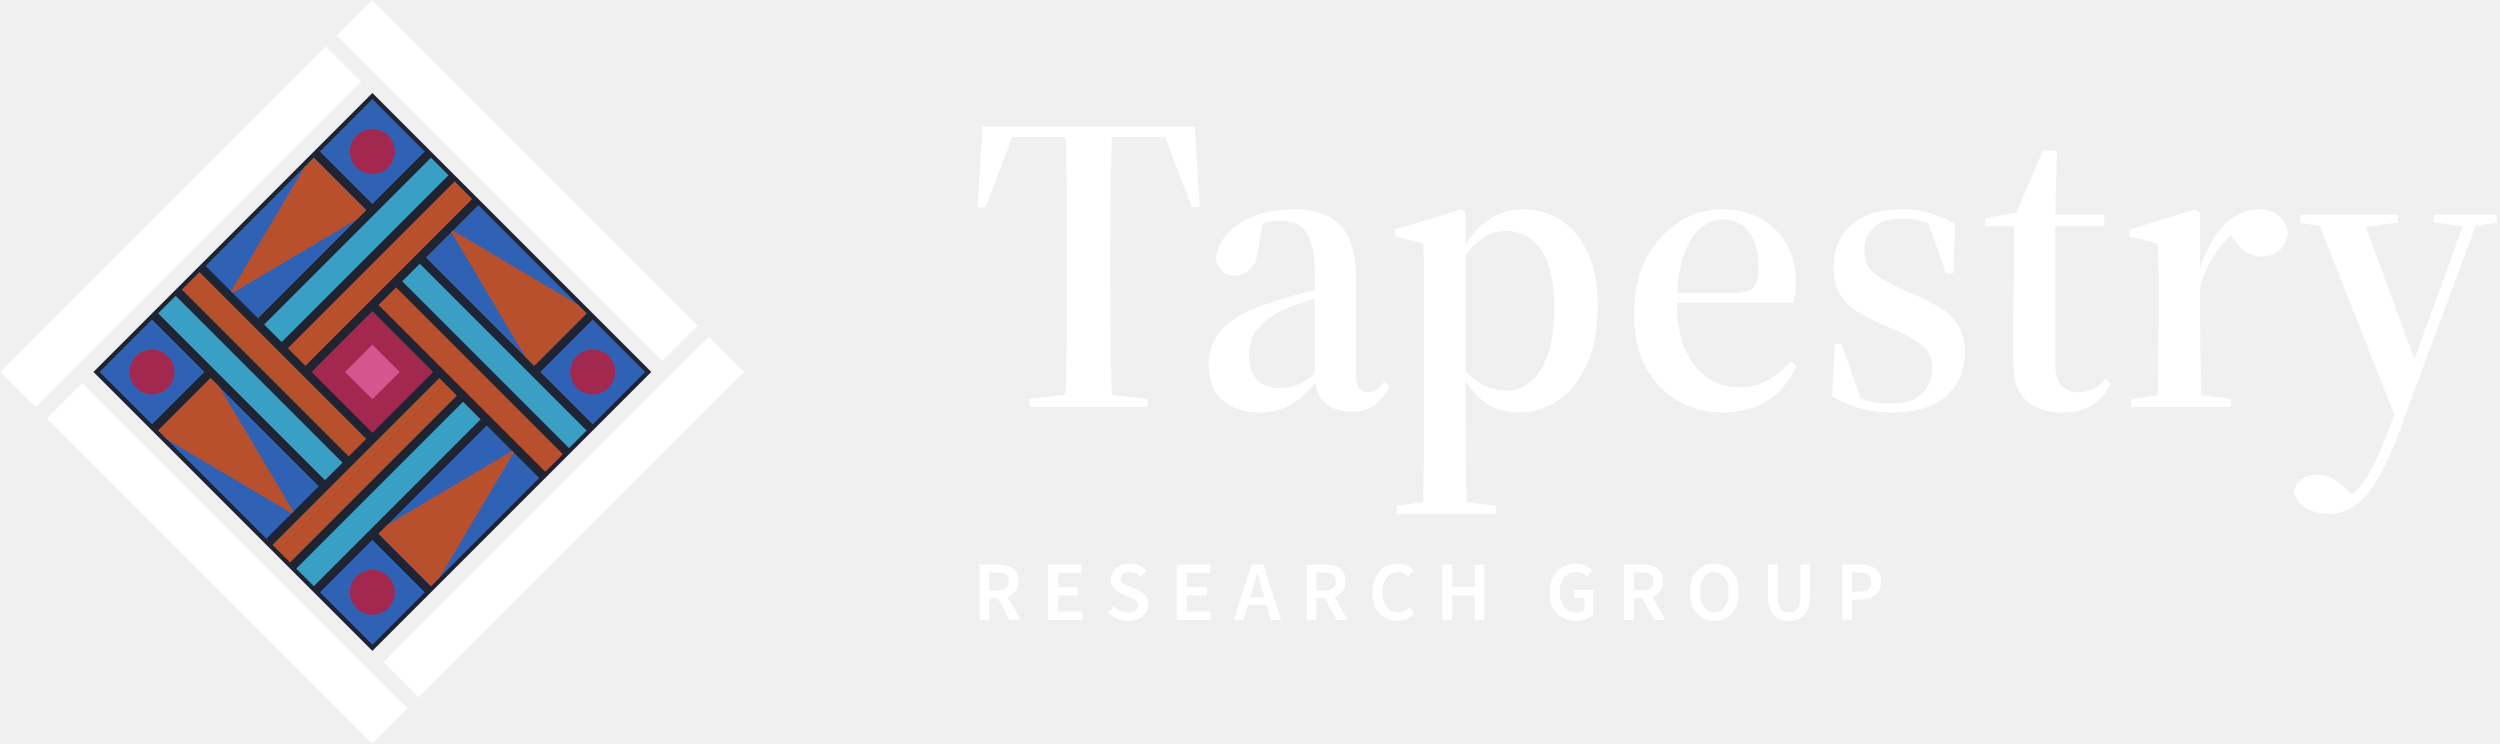
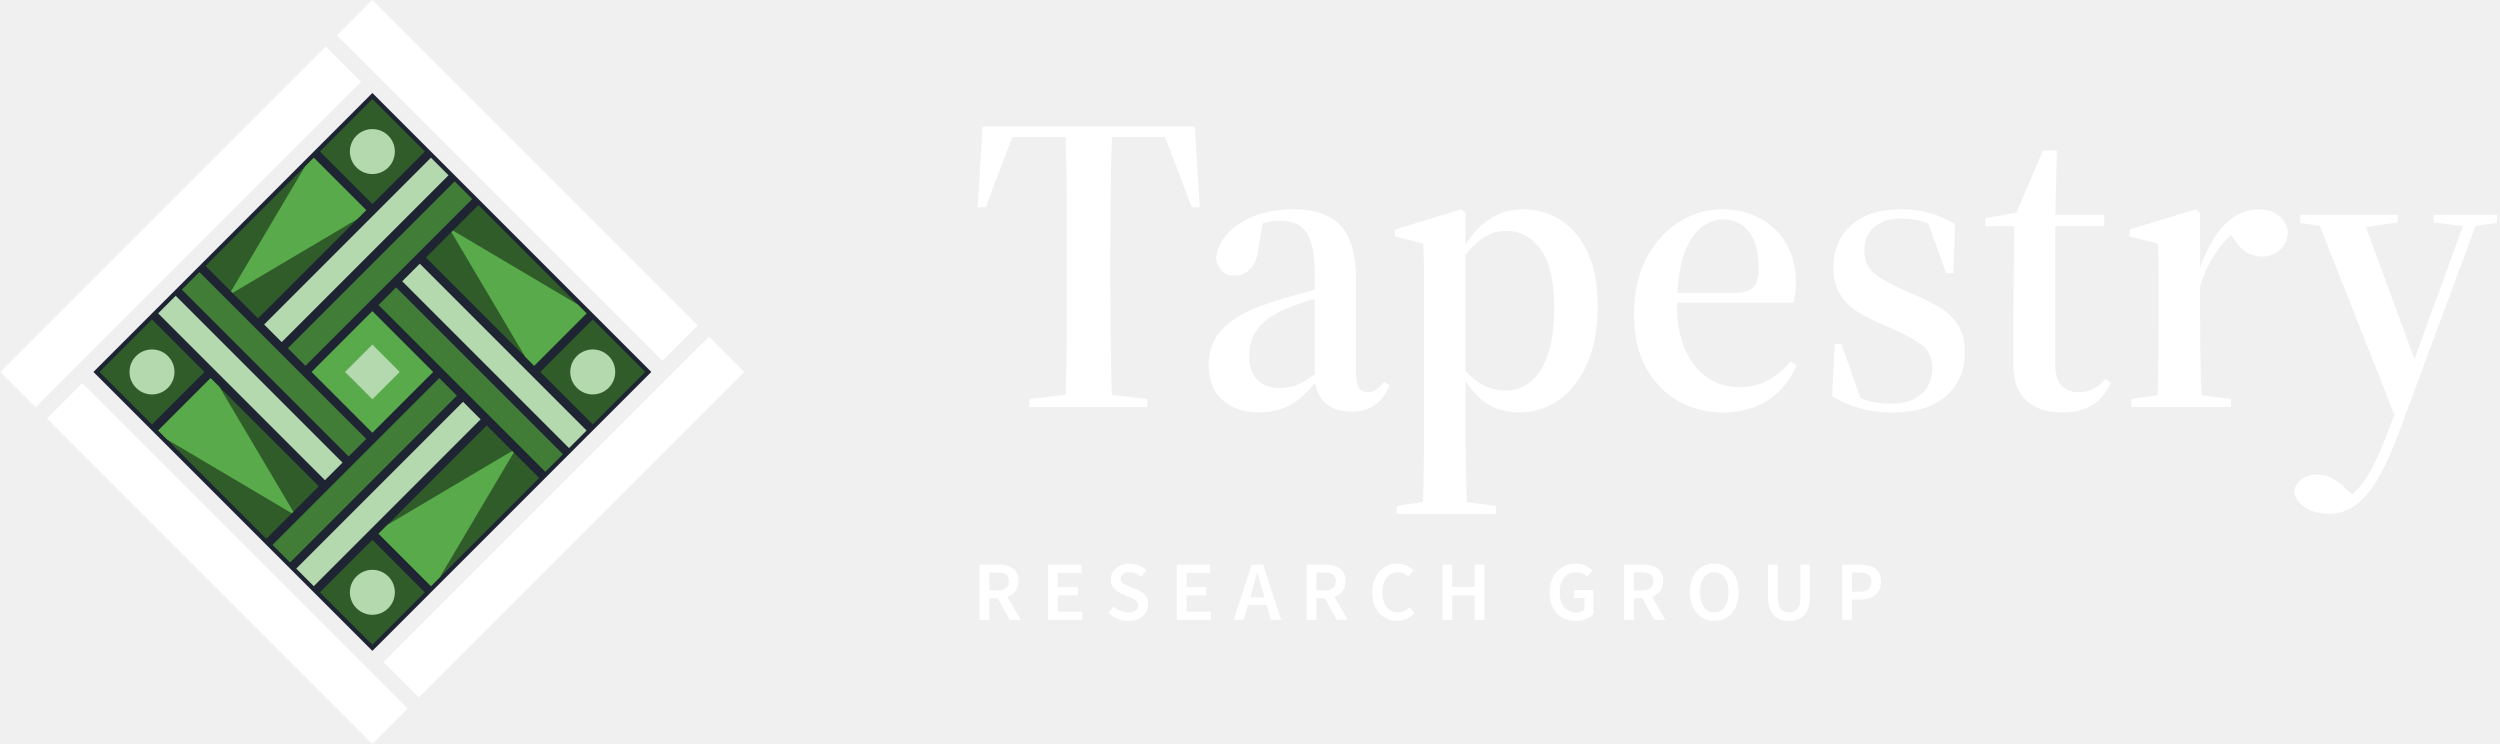
<svg xmlns="http://www.w3.org/2000/svg" viewBox="0.00 -192.70 1183.26 352.20" width="1183" height="352">
  <g transform="rotate(45 176.100 -16.600)">
    <rect x="51.578" y="-141.122" width="217.913" height="23.659" fill="#ffffff" />
    <rect x="276.962" y="-141.122" width="23.659" height="217.913" fill="#ffffff" />
    <rect x="82.709" y="84.262" width="217.913" height="23.659" fill="#ffffff" />
    <rect x="51.578" y="-109.991" width="23.659" height="217.913" fill="#ffffff" />
    <g transform="translate(82.709 -109.991) scale(186.7823)">
      <defs>
-         <clipPath id="Rwt">
+         <clipPath id="Gwt">
          <rect x="0.221" y="0.801" width="0.388" height="0.188" />
        </clipPath>
      </defs>
      <rect width="1" height="1" fill="#1f2433" />
      <g transform="rotate(0 0.5 0.5)">
-         <rect x="0.011" y="0.631" width="0.598" height="0.063" rx="0" fill="#b8502e" />
-         <rect x="0.011" y="0.716" width="0.598" height="0.063" rx="0" fill="#3a9fc4" />
-         <rect x="0.011" y="0.801" width="0.188" height="0.188" rx="0" fill="#2f62b5" />
-         <circle cx="0.105" cy="0.895" r="0.057" fill="#a3284f" />
-         <g clip-path="url(#Rwt)">
-           <rect x="0.21" y="0.79" width="0.41" height="0.21" fill="#2f62b5" />
-           <path d="M0.21,0.79 L0.62,0.895 L0.21,1 Z" fill="#b8502e" />
+         <rect x="0.011" y="0.631" width="0.598" height="0.063" rx="0" fill="#417d37" />
+         <rect x="0.011" y="0.716" width="0.598" height="0.063" rx="0" fill="#b4d9ae" />
+         <rect x="0.011" y="0.801" width="0.188" height="0.188" rx="0" fill="#2f5c28" />
+         <circle cx="0.105" cy="0.895" r="0.057" fill="#b4d9ae" />
+         <g clip-path="url(#Gwt)">
+           <rect x="0.21" y="0.79" width="0.41" height="0.21" fill="#2f5c28" />
+           <path d="M0.21,0.79 L0.62,0.895 L0.21,1 Z" fill="#58aa4b" />
        </g>
      </g>
      <g transform="rotate(90 0.5 0.5)">
-         <rect x="0.011" y="0.631" width="0.598" height="0.063" rx="0" fill="#b8502e" />
-         <rect x="0.011" y="0.716" width="0.598" height="0.063" rx="0" fill="#3a9fc4" />
-         <rect x="0.011" y="0.801" width="0.188" height="0.188" rx="0" fill="#2f62b5" />
-         <circle cx="0.105" cy="0.895" r="0.057" fill="#a3284f" />
-         <g clip-path="url(#Rwt)">
-           <rect x="0.21" y="0.79" width="0.41" height="0.21" fill="#2f62b5" />
-           <path d="M0.21,0.79 L0.62,0.895 L0.21,1 Z" fill="#b8502e" />
+         <rect x="0.011" y="0.631" width="0.598" height="0.063" rx="0" fill="#417d37" />
+         <rect x="0.011" y="0.716" width="0.598" height="0.063" rx="0" fill="#b4d9ae" />
+         <rect x="0.011" y="0.801" width="0.188" height="0.188" rx="0" fill="#2f5c28" />
+         <circle cx="0.105" cy="0.895" r="0.057" fill="#b4d9ae" />
+         <g clip-path="url(#Gwt)">
+           <rect x="0.21" y="0.79" width="0.41" height="0.21" fill="#2f5c28" />
+           <path d="M0.21,0.79 L0.62,0.895 L0.21,1 Z" fill="#58aa4b" />
        </g>
      </g>
      <g transform="rotate(180 0.5 0.5)">
-         <rect x="0.011" y="0.631" width="0.598" height="0.063" rx="0" fill="#b8502e" />
-         <rect x="0.011" y="0.716" width="0.598" height="0.063" rx="0" fill="#3a9fc4" />
-         <rect x="0.011" y="0.801" width="0.188" height="0.188" rx="0" fill="#2f62b5" />
-         <circle cx="0.105" cy="0.895" r="0.057" fill="#a3284f" />
-         <g clip-path="url(#Rwt)">
-           <rect x="0.21" y="0.79" width="0.41" height="0.21" fill="#2f62b5" />
-           <path d="M0.21,0.79 L0.62,0.895 L0.21,1 Z" fill="#b8502e" />
+         <rect x="0.011" y="0.631" width="0.598" height="0.063" rx="0" fill="#417d37" />
+         <rect x="0.011" y="0.716" width="0.598" height="0.063" rx="0" fill="#b4d9ae" />
+         <rect x="0.011" y="0.801" width="0.188" height="0.188" rx="0" fill="#2f5c28" />
+         <circle cx="0.105" cy="0.895" r="0.057" fill="#b4d9ae" />
+         <g clip-path="url(#Gwt)">
+           <rect x="0.21" y="0.79" width="0.41" height="0.21" fill="#2f5c28" />
+           <path d="M0.21,0.79 L0.62,0.895 L0.21,1 Z" fill="#58aa4b" />
        </g>
      </g>
      <g transform="rotate(270 0.5 0.5)">
-         <rect x="0.011" y="0.631" width="0.598" height="0.063" rx="0" fill="#b8502e" />
-         <rect x="0.011" y="0.716" width="0.598" height="0.063" rx="0" fill="#3a9fc4" />
-         <rect x="0.011" y="0.801" width="0.188" height="0.188" rx="0" fill="#2f62b5" />
-         <circle cx="0.105" cy="0.895" r="0.057" fill="#a3284f" />
-         <g clip-path="url(#Rwt)">
-           <rect x="0.21" y="0.79" width="0.41" height="0.21" fill="#2f62b5" />
-           <path d="M0.21,0.79 L0.62,0.895 L0.21,1 Z" fill="#b8502e" />
+         <rect x="0.011" y="0.631" width="0.598" height="0.063" rx="0" fill="#417d37" />
+         <rect x="0.011" y="0.716" width="0.598" height="0.063" rx="0" fill="#b4d9ae" />
+         <rect x="0.011" y="0.801" width="0.188" height="0.188" rx="0" fill="#2f5c28" />
+         <circle cx="0.105" cy="0.895" r="0.057" fill="#b4d9ae" />
+         <g clip-path="url(#Gwt)">
+           <rect x="0.21" y="0.79" width="0.41" height="0.21" fill="#2f5c28" />
+           <path d="M0.21,0.79 L0.62,0.895 L0.21,1 Z" fill="#58aa4b" />
        </g>
      </g>
-       <rect x="0.391" y="0.391" width="0.218" height="0.218" rx="0" fill="#a3284f" />
-       <rect x="0.451" y="0.451" width="0.098" height="0.098" rx="0" fill="#d4568f" />
+       <rect x="0.391" y="0.391" width="0.218" height="0.218" rx="0" fill="#58aa4b" />
+       <rect x="0.451" y="0.451" width="0.098" height="0.098" rx="0" fill="#b4d9ae" />
    </g>
  </g>
  <path d="M487.26 0.0V-3.8L510.06 -6.4H520.46L543.06 -3.8V0.0ZM504.06 0.0Q504.46 -8.0 504.66 -18.6Q504.86 -29.2 504.86 -40.7Q504.86 -52.2 504.86 -62.6V-71.4Q504.86 -81.8 504.86 -93.0Q504.86 -104.2 504.66 -114.5Q504.46 -124.8 504.06 -132.8H526.46Q526.06 -124.8 525.86 -114.4Q525.66 -104.0 525.56 -92.9Q525.46 -81.8 525.46 -71.4V-62.6Q525.46 -52.2 525.56 -40.7Q525.66 -29.2 525.86 -18.6Q526.06 -8.0 526.46 0.0ZM462.66 -94.6 465.06 -132.8H565.46L567.86 -94.6H564.06L550.46 -130.4L557.86 -127.8H472.66L480.06 -130.4L466.46 -94.6ZM595.66 2.6Q585.46 2.6 578.76 -3.2Q572.06 -9.0 572.06 -20.0Q572.06 -26.2 574.76 -31.6Q577.46 -37.0 584.36 -41.7Q591.26 -46.4 603.86 -50.2Q607.26 -51.4 611.66 -52.6Q616.06 -53.8 621.56 -55.3Q627.06 -56.8 633.06 -58.2V-54.6Q624.06 -51.8 617.96 -49.9Q611.86 -48.0 608.86 -46.6Q602.06 -43.6 598.26 -40.2Q594.46 -36.8 592.86 -33.0Q591.26 -29.2 591.26 -24.6Q591.26 -16.4 595.26 -12.7Q599.26 -9.0 605.26 -9.0Q609.06 -9.0 612.26 -9.9Q615.46 -10.8 619.26 -13.3Q623.06 -15.8 628.06 -20.8L629.66 -13.0H623.66Q619.46 -7.4 615.06 -3.9Q610.66 -0.4 605.86 1.1Q601.06 2.6 595.66 2.6ZM640.06 2.2Q631.46 2.2 627.06 -2.1Q622.66 -6.4 622.26 -14.0V-14.6V-62.4Q622.26 -72.2 620.56 -77.8Q618.86 -83.4 615.26 -85.8Q611.66 -88.2 605.46 -88.2Q602.06 -88.2 598.86 -87.3Q595.66 -86.4 592.26 -85.2L598.06 -89.6L595.46 -74.4Q594.66 -68.0 591.56 -65.1Q588.46 -62.2 584.46 -62.2Q580.46 -62.2 578.36 -64.4Q576.26 -66.6 575.46 -70.6Q577.06 -80.8 587.16 -87.2Q597.26 -93.6 612.26 -93.6Q622.46 -93.6 629.06 -90.1Q635.66 -86.6 638.76 -79.2Q641.86 -71.8 641.86 -60.2V-15.6Q641.86 -10.8 643.36 -8.9Q644.86 -7.0 647.26 -7.0Q649.46 -7.0 651.16 -8.1Q652.86 -9.2 655.26 -12.0L657.66 -10.0Q655.46 -4.6 651.06 -1.2Q646.66 2.2 640.06 2.2ZM661.06 50.6V46.8L679.26 44.2H687.86L708.06 46.8V50.6ZM673.26 50.6Q673.66 45.6 673.76 38.3Q673.86 31.0 673.96 23.0Q674.06 15.0 674.06 8.4V-49.8Q674.06 -55.8 674.06 -60.4Q674.06 -65.0 673.96 -69.1Q673.86 -73.2 673.66 -77.4L660.26 -80.8V-84.0L691.66 -93.6L693.66 -91.8V-75.2V-74.4V-15.8V-15.0V8.4Q693.66 15.0 693.76 23.0Q693.86 31.0 694.06 38.3Q694.26 45.6 694.46 50.6ZM718.86 2.6Q713.46 2.6 708.36 0.7Q703.26 -1.2 698.96 -5.6Q694.66 -10.0 691.06 -17.0H688.46L689.86 -21.2Q696.06 -13.8 701.16 -10.8Q706.26 -7.8 713.06 -7.8Q719.46 -7.8 724.56 -12.0Q729.66 -16.2 732.66 -24.8Q735.66 -33.4 735.66 -46.6Q735.66 -66.2 729.16 -74.8Q722.66 -83.4 712.66 -83.4Q708.26 -83.4 704.36 -81.4Q700.46 -79.4 697.06 -75.9Q693.66 -72.4 690.46 -67.8L689.26 -72.8H691.46Q694.46 -79.0 698.76 -83.6Q703.06 -88.2 708.56 -90.9Q714.06 -93.6 720.86 -93.6Q730.86 -93.6 738.86 -88.4Q746.86 -83.2 751.56 -73.1Q756.26 -63.0 756.26 -47.8Q756.26 -32.0 751.36 -20.7Q746.46 -9.4 737.96 -3.4Q729.46 2.6 718.86 2.6ZM815.66 2.6Q803.86 2.6 794.26 -2.9Q784.66 -8.4 779.06 -18.7Q773.46 -29.0 773.46 -43.8Q773.46 -59.4 779.36 -70.5Q785.26 -81.6 794.76 -87.6Q804.26 -93.6 815.26 -93.6Q825.46 -93.6 833.36 -89.2Q841.26 -84.8 845.66 -77.1Q850.06 -69.4 850.06 -59.0Q850.06 -55.8 849.76 -53.6Q849.46 -51.4 848.86 -49.4H781.26V-54.0H820.26Q827.26 -54.0 829.86 -56.6Q832.46 -59.2 832.46 -65.8Q832.46 -73.4 830.36 -78.5Q828.26 -83.6 824.46 -86.2Q820.66 -88.8 815.46 -88.8Q810.06 -88.8 805.06 -84.8Q800.06 -80.8 796.96 -71.9Q793.86 -63.0 793.86 -47.8Q793.86 -35.8 797.66 -27.2Q801.46 -18.6 808.06 -14.0Q814.66 -9.4 823.06 -9.4Q831.26 -9.4 837.16 -12.8Q843.06 -16.2 847.66 -21.6L850.46 -19.6Q846.86 -11.8 841.56 -6.9Q836.26 -2.0 829.66 0.3Q823.06 2.6 815.66 2.6ZM895.66 2.6Q887.26 2.6 880.66 0.7Q874.06 -1.2 867.26 -5.0L868.46 -29.8H871.66L881.06 -3.2H874.26V-7.0Q879.26 -4.4 883.96 -3.0Q888.66 -1.6 895.66 -1.6Q901.86 -1.6 906.06 -3.8Q910.26 -6.0 912.46 -9.7Q914.66 -13.4 914.66 -18.2Q914.66 -26.0 909.16 -29.8Q903.66 -33.6 896.26 -36.8L890.66 -39.2Q885.06 -41.6 879.76 -44.8Q874.46 -48.0 871.16 -53.1Q867.86 -58.2 867.86 -66.0Q867.86 -74.0 871.46 -80.2Q875.06 -86.4 882.16 -90.0Q889.26 -93.6 900.06 -93.6Q907.66 -93.6 913.66 -91.8Q919.66 -90.0 925.46 -86.6L924.66 -63.4H921.26L912.26 -88.2H919.66V-82.6Q915.26 -86.2 910.66 -87.7Q906.06 -89.2 900.06 -89.2Q891.66 -89.2 887.06 -85.1Q882.46 -81.0 882.46 -74.2Q882.46 -66.6 887.86 -62.7Q893.26 -58.8 900.66 -55.6L906.26 -53.2Q912.06 -50.6 917.56 -47.5Q923.06 -44.4 926.56 -39.3Q930.06 -34.2 930.06 -26.0Q930.06 -17.4 926.06 -10.9Q922.06 -4.4 914.46 -0.9Q906.86 2.6 895.66 2.6ZM963.86 -85.6V-91.0H996.06V-85.6ZM976.26 2.6Q965.46 2.6 959.26 -3.0Q953.06 -8.6 953.06 -19.8Q953.06 -25.8 953.06 -30.6Q953.06 -35.4 953.06 -42.6L953.46 -85.6H939.86V-89.4L959.86 -93.0L953.06 -88.6L967.06 -121.4H973.66L972.86 -88.6V-87.2V-20.6Q972.86 -13.2 975.96 -10.1Q979.06 -7.0 983.86 -7.0Q987.86 -7.0 990.96 -8.6Q994.06 -10.2 996.66 -13.2L999.26 -11.2Q997.06 -6.8 993.96 -3.7Q990.86 -0.6 986.56 1.0Q982.26 2.6 976.26 2.6ZM1008.86 0.0V-3.8L1027.06 -6.4H1035.86L1056.06 -3.8V0.0ZM1021.06 0.0Q1021.46 -4.8 1021.56 -12.3Q1021.66 -19.8 1021.76 -27.7Q1021.86 -35.6 1021.86 -42.2V-49.8Q1021.86 -55.8 1021.86 -60.4Q1021.86 -65.0 1021.76 -69.1Q1021.66 -73.2 1021.46 -77.4L1008.06 -80.8V-84.0L1039.46 -93.6L1041.46 -91.8V-63.4V-62.8V-42.2Q1041.46 -35.6 1041.56 -27.7Q1041.66 -19.8 1041.86 -12.3Q1042.06 -4.8 1042.46 0.0ZM1040.26 -52.6 1037.66 -63.0H1040.46Q1043.86 -73.4 1048.16 -80.1Q1052.46 -86.8 1057.86 -90.2Q1063.26 -93.6 1069.26 -93.6Q1074.46 -93.6 1078.16 -91.1Q1081.86 -88.6 1083.06 -83.0Q1082.66 -77.2 1079.06 -74.2Q1075.46 -71.2 1070.86 -71.2Q1067.06 -71.2 1063.86 -73.0Q1060.66 -74.8 1057.86 -79.0L1053.86 -84.4L1060.46 -84.6Q1054.86 -81.6 1048.96 -73.1Q1043.06 -64.6 1040.26 -52.6ZM1102.26 50.6Q1099.06 50.6 1095.66 49.6Q1092.26 48.6 1089.66 46.4Q1087.06 44.2 1085.86 40.6Q1086.26 36.8 1089.36 34.4Q1092.46 32.0 1096.86 32.0Q1100.66 32.0 1103.96 33.7Q1107.26 35.4 1110.86 39.0L1115.26 43.0L1112.86 44.8H1109.06Q1113.66 42.0 1117.26 37.6Q1120.86 33.2 1124.06 26.6Q1127.26 20.0 1130.66 11.0L1137.26 -6.2L1137.46 -7.4L1153.86 -52.6L1167.86 -91.0H1173.86L1135.86 11.4Q1131.46 23.4 1126.66 32.2Q1121.86 41.0 1115.96 45.8Q1110.06 50.6 1102.26 50.6ZM1134.06 5.2 1096.06 -91.0H1117.86L1144.66 -18.0L1138.66 -5.0ZM1088.86 -87.2V-91.0H1135.06V-87.4L1116.26 -84.6H1105.06ZM1152.06 -87.4V-91.0H1182.06V-87.2L1169.66 -85.4H1167.46Z" fill="#ffffff" />
  <path d="M463.58 100.8V74.64H472.42Q475.14 74.64 477.3 75.36Q479.46 76.08 480.74 77.78Q482.02 79.48 482.02 82.4Q482.02 85.2 480.74 87.0Q479.46 88.8 477.3 89.68Q475.14 90.56 472.42 90.56H468.22V100.8ZM468.22 86.88H471.94Q474.62 86.88 476.04 85.76Q477.46 84.64 477.46 82.4Q477.46 80.16 476.04 79.26Q474.62 78.36 471.94 78.36H468.22ZM477.86 100.8 471.54 89.32 474.9 86.56 483.06 100.8ZM496.06 100.8V74.64H511.82V78.56H500.7V85.24H510.1V89.16H500.7V96.88H512.22V100.8ZM534.02 101.28Q531.3 101.28 528.88 100.28Q526.46 99.28 524.58 97.44L527.1 94.4Q528.5 95.76 530.36 96.5Q532.22 97.24 534.1 97.24Q536.34 97.24 537.5 96.32Q538.66 95.4 538.66 93.88Q538.66 92.8 538.14 92.14Q537.62 91.48 536.72 91.0Q535.82 90.52 534.62 90.04L531.02 88.48Q529.74 87.92 528.52 87.02Q527.3 86.12 526.52 84.78Q525.74 83.44 525.74 81.52Q525.74 79.44 526.88 77.78Q528.02 76.12 530.0 75.14Q531.98 74.16 534.54 74.16Q536.9 74.16 539.0 75.02Q541.1 75.88 542.58 77.36L540.14 80.4Q538.86 79.36 537.46 78.78Q536.06 78.2 534.54 78.2Q532.7 78.2 531.56 79.02Q530.42 79.84 530.42 81.28Q530.42 82.28 531.0 82.94Q531.58 83.6 532.56 84.06Q533.54 84.52 534.58 84.96L538.14 86.44Q539.7 87.12 540.9 88.04Q542.1 88.96 542.76 90.28Q543.42 91.6 543.42 93.52Q543.42 95.64 542.3 97.4Q541.18 99.16 539.08 100.22Q536.98 101.28 534.02 101.28ZM556.98 100.8V74.64H572.74V78.56H561.62V85.24H571.02V89.16H561.62V96.88H573.14V100.8ZM583.9 100.8 592.42 74.64H597.86L606.38 100.8H601.5L597.5 86.88Q596.86 84.8 596.28 82.6Q595.7 80.4 595.14 78.24H594.98Q594.46 80.44 593.88 82.62Q593.3 84.8 592.66 86.88L588.62 100.8ZM588.94 93.72V90.08H601.26V93.72ZM618.42 100.8V74.64H627.26Q629.98 74.64 632.14 75.36Q634.3 76.08 635.58 77.78Q636.86 79.48 636.86 82.4Q636.86 85.2 635.58 87.0Q634.3 88.8 632.14 89.68Q629.98 90.56 627.26 90.56H623.06V100.8ZM623.06 86.88H626.78Q629.46 86.88 630.88 85.76Q632.3 84.64 632.3 82.4Q632.3 80.16 630.88 79.26Q629.46 78.36 626.78 78.36H623.06ZM632.7 100.8 626.38 89.32 629.74 86.56 637.9 100.8ZM661.42 101.28Q658.1 101.28 655.4 99.72Q652.7 98.16 651.12 95.14Q649.54 92.12 649.54 87.8Q649.54 84.6 650.46 82.06Q651.38 79.52 653.04 77.76Q654.7 76.0 656.86 75.08Q659.02 74.16 661.5 74.16Q663.98 74.16 665.9 75.14Q667.82 76.12 669.06 77.48L666.58 80.32Q665.58 79.28 664.36 78.74Q663.14 78.2 661.62 78.2Q659.54 78.2 657.88 79.36Q656.22 80.52 655.26 82.64Q654.3 84.76 654.3 87.68Q654.3 90.68 655.22 92.82Q656.14 94.96 657.82 96.1Q659.5 97.24 661.74 97.24Q663.42 97.24 664.74 96.56Q666.06 95.88 667.14 94.76L669.5 97.52Q667.9 99.36 665.9 100.32Q663.9 101.28 661.42 101.28ZM682.74 100.8V74.64H687.38V85.16H697.98V74.64H702.62V100.8H697.98V89.2H687.38V100.8ZM745.82 101.28Q742.3 101.28 739.5 99.72Q736.7 98.16 735.1 95.14Q733.5 92.12 733.5 87.8Q733.5 84.6 734.44 82.08Q735.38 79.56 737.08 77.78Q738.78 76.0 741.02 75.08Q743.26 74.16 745.86 74.16Q748.66 74.16 750.62 75.16Q752.58 76.16 753.78 77.48L751.3 80.32Q750.34 79.36 749.1 78.78Q747.86 78.2 746.02 78.2Q743.7 78.2 741.94 79.34Q740.18 80.48 739.22 82.6Q738.26 84.72 738.26 87.68Q738.26 90.64 739.18 92.8Q740.1 94.96 741.88 96.1Q743.66 97.24 746.26 97.24Q747.38 97.24 748.38 96.94Q749.38 96.64 750.02 96.08V90.44H745.06V86.64H754.18V98.16Q752.86 99.48 750.68 100.38Q748.5 101.28 745.82 101.28ZM768.78 100.8V74.64H777.62Q780.34 74.64 782.5 75.36Q784.66 76.08 785.94 77.78Q787.22 79.48 787.22 82.4Q787.22 85.2 785.94 87.0Q784.66 88.8 782.5 89.68Q780.34 90.56 777.62 90.56H773.42V100.8ZM773.42 86.88H777.14Q779.82 86.88 781.24 85.76Q782.66 84.64 782.66 82.4Q782.66 80.16 781.24 79.26Q779.82 78.36 777.14 78.36H773.42ZM783.06 100.8 776.74 89.32 780.1 86.56 788.26 100.8ZM811.42 101.28Q808.02 101.28 805.42 99.62Q802.82 97.96 801.36 94.9Q799.9 91.84 799.9 87.6Q799.9 83.36 801.36 80.36Q802.82 77.36 805.42 75.76Q808.02 74.16 811.42 74.16Q814.86 74.16 817.46 75.76Q820.06 77.36 821.52 80.36Q822.98 83.36 822.98 87.6Q822.98 91.84 821.52 94.9Q820.06 97.96 817.46 99.62Q814.86 101.28 811.42 101.28ZM811.42 97.24Q813.5 97.24 815.0 96.06Q816.5 94.88 817.34 92.7Q818.18 90.52 818.18 87.6Q818.18 84.68 817.34 82.58Q816.5 80.48 815.0 79.34Q813.5 78.2 811.42 78.2Q809.38 78.2 807.86 79.34Q806.34 80.48 805.5 82.58Q804.66 84.68 804.66 87.6Q804.66 90.52 805.5 92.7Q806.34 94.88 807.86 96.06Q809.38 97.24 811.42 97.24ZM846.82 101.28Q844.54 101.28 842.72 100.64Q840.9 100.0 839.6 98.6Q838.3 97.2 837.6 94.96Q836.9 92.72 836.9 89.56V74.64H841.54V89.92Q841.54 92.68 842.2 94.28Q842.86 95.88 844.06 96.56Q845.26 97.24 846.82 97.24Q848.42 97.24 849.64 96.56Q850.86 95.88 851.56 94.28Q852.26 92.68 852.26 89.92V74.64H856.7V89.56Q856.7 92.72 856.02 94.96Q855.34 97.2 854.04 98.6Q852.74 100.0 850.92 100.64Q849.1 101.28 846.82 101.28ZM872.02 100.8V74.64H880.26Q883.18 74.64 885.46 75.4Q887.74 76.16 889.06 77.92Q890.38 79.68 890.38 82.72Q890.38 85.6 889.08 87.48Q887.78 89.36 885.52 90.28Q883.26 91.2 880.42 91.2H876.66V100.8ZM876.66 87.48H880.06Q882.98 87.48 884.4 86.28Q885.82 85.08 885.82 82.72Q885.82 80.24 884.32 79.3Q882.82 78.36 879.9 78.36H876.66Z" fill="#ffffff" />
</svg>
